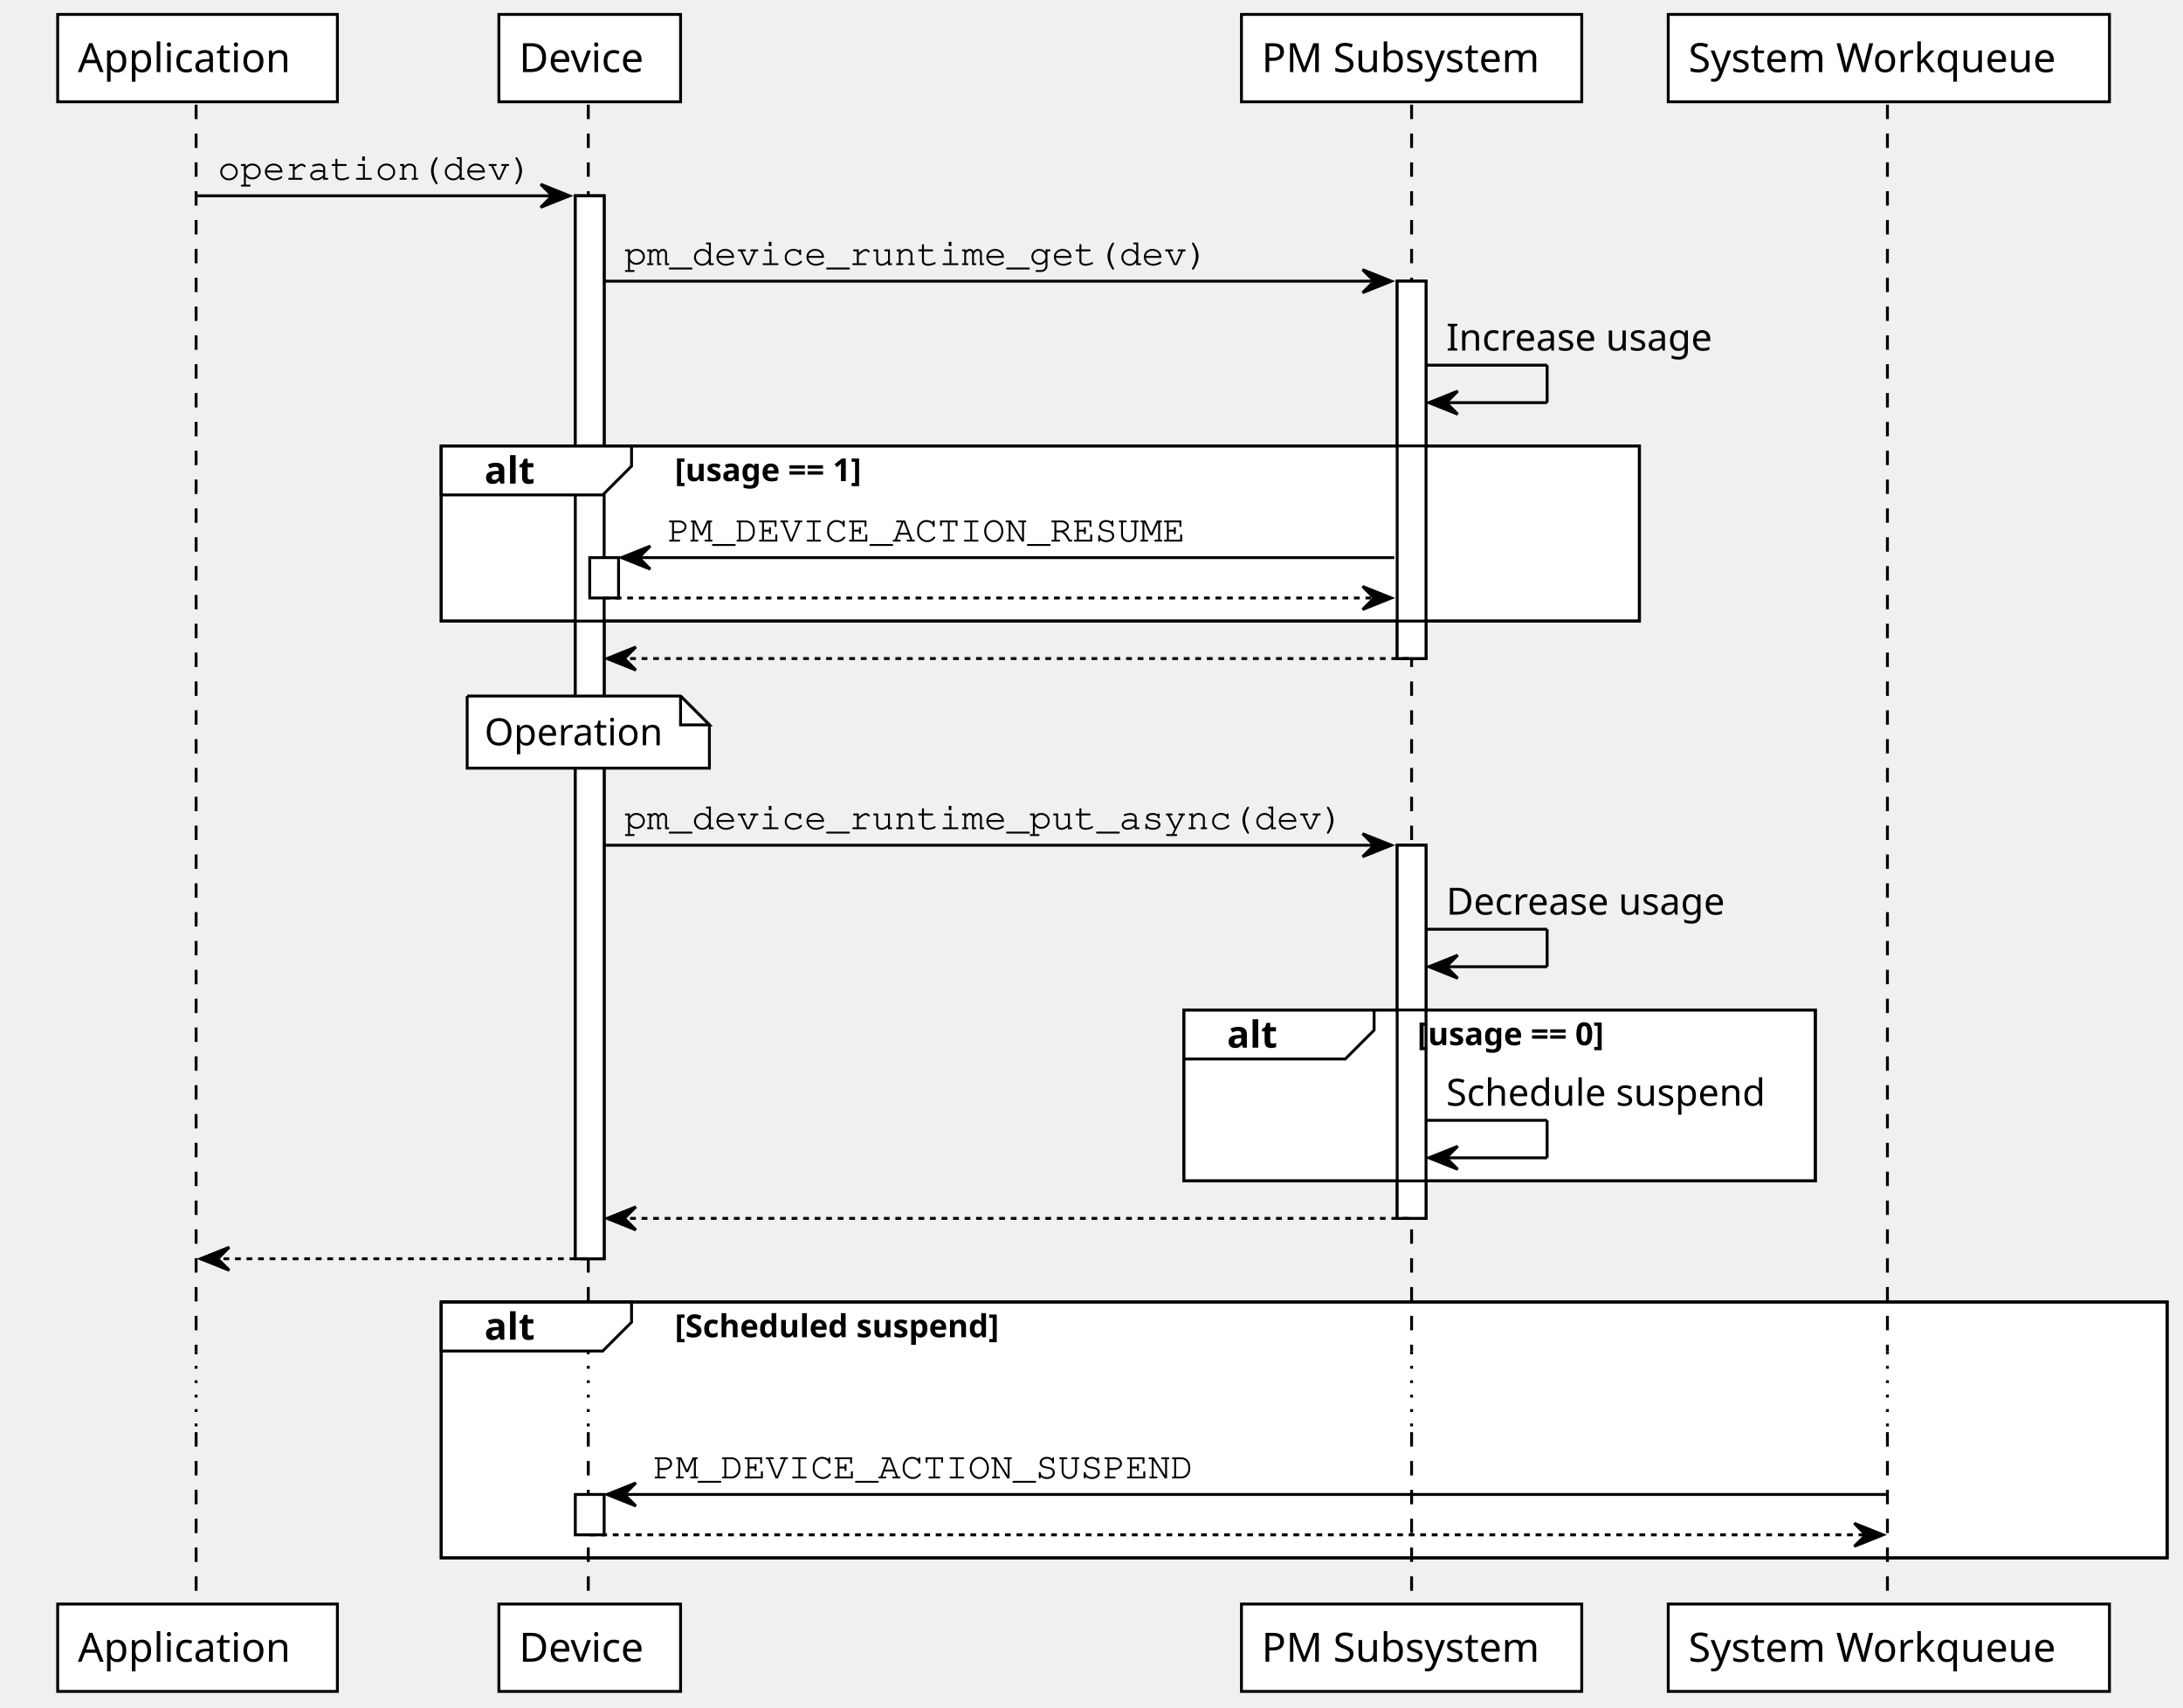
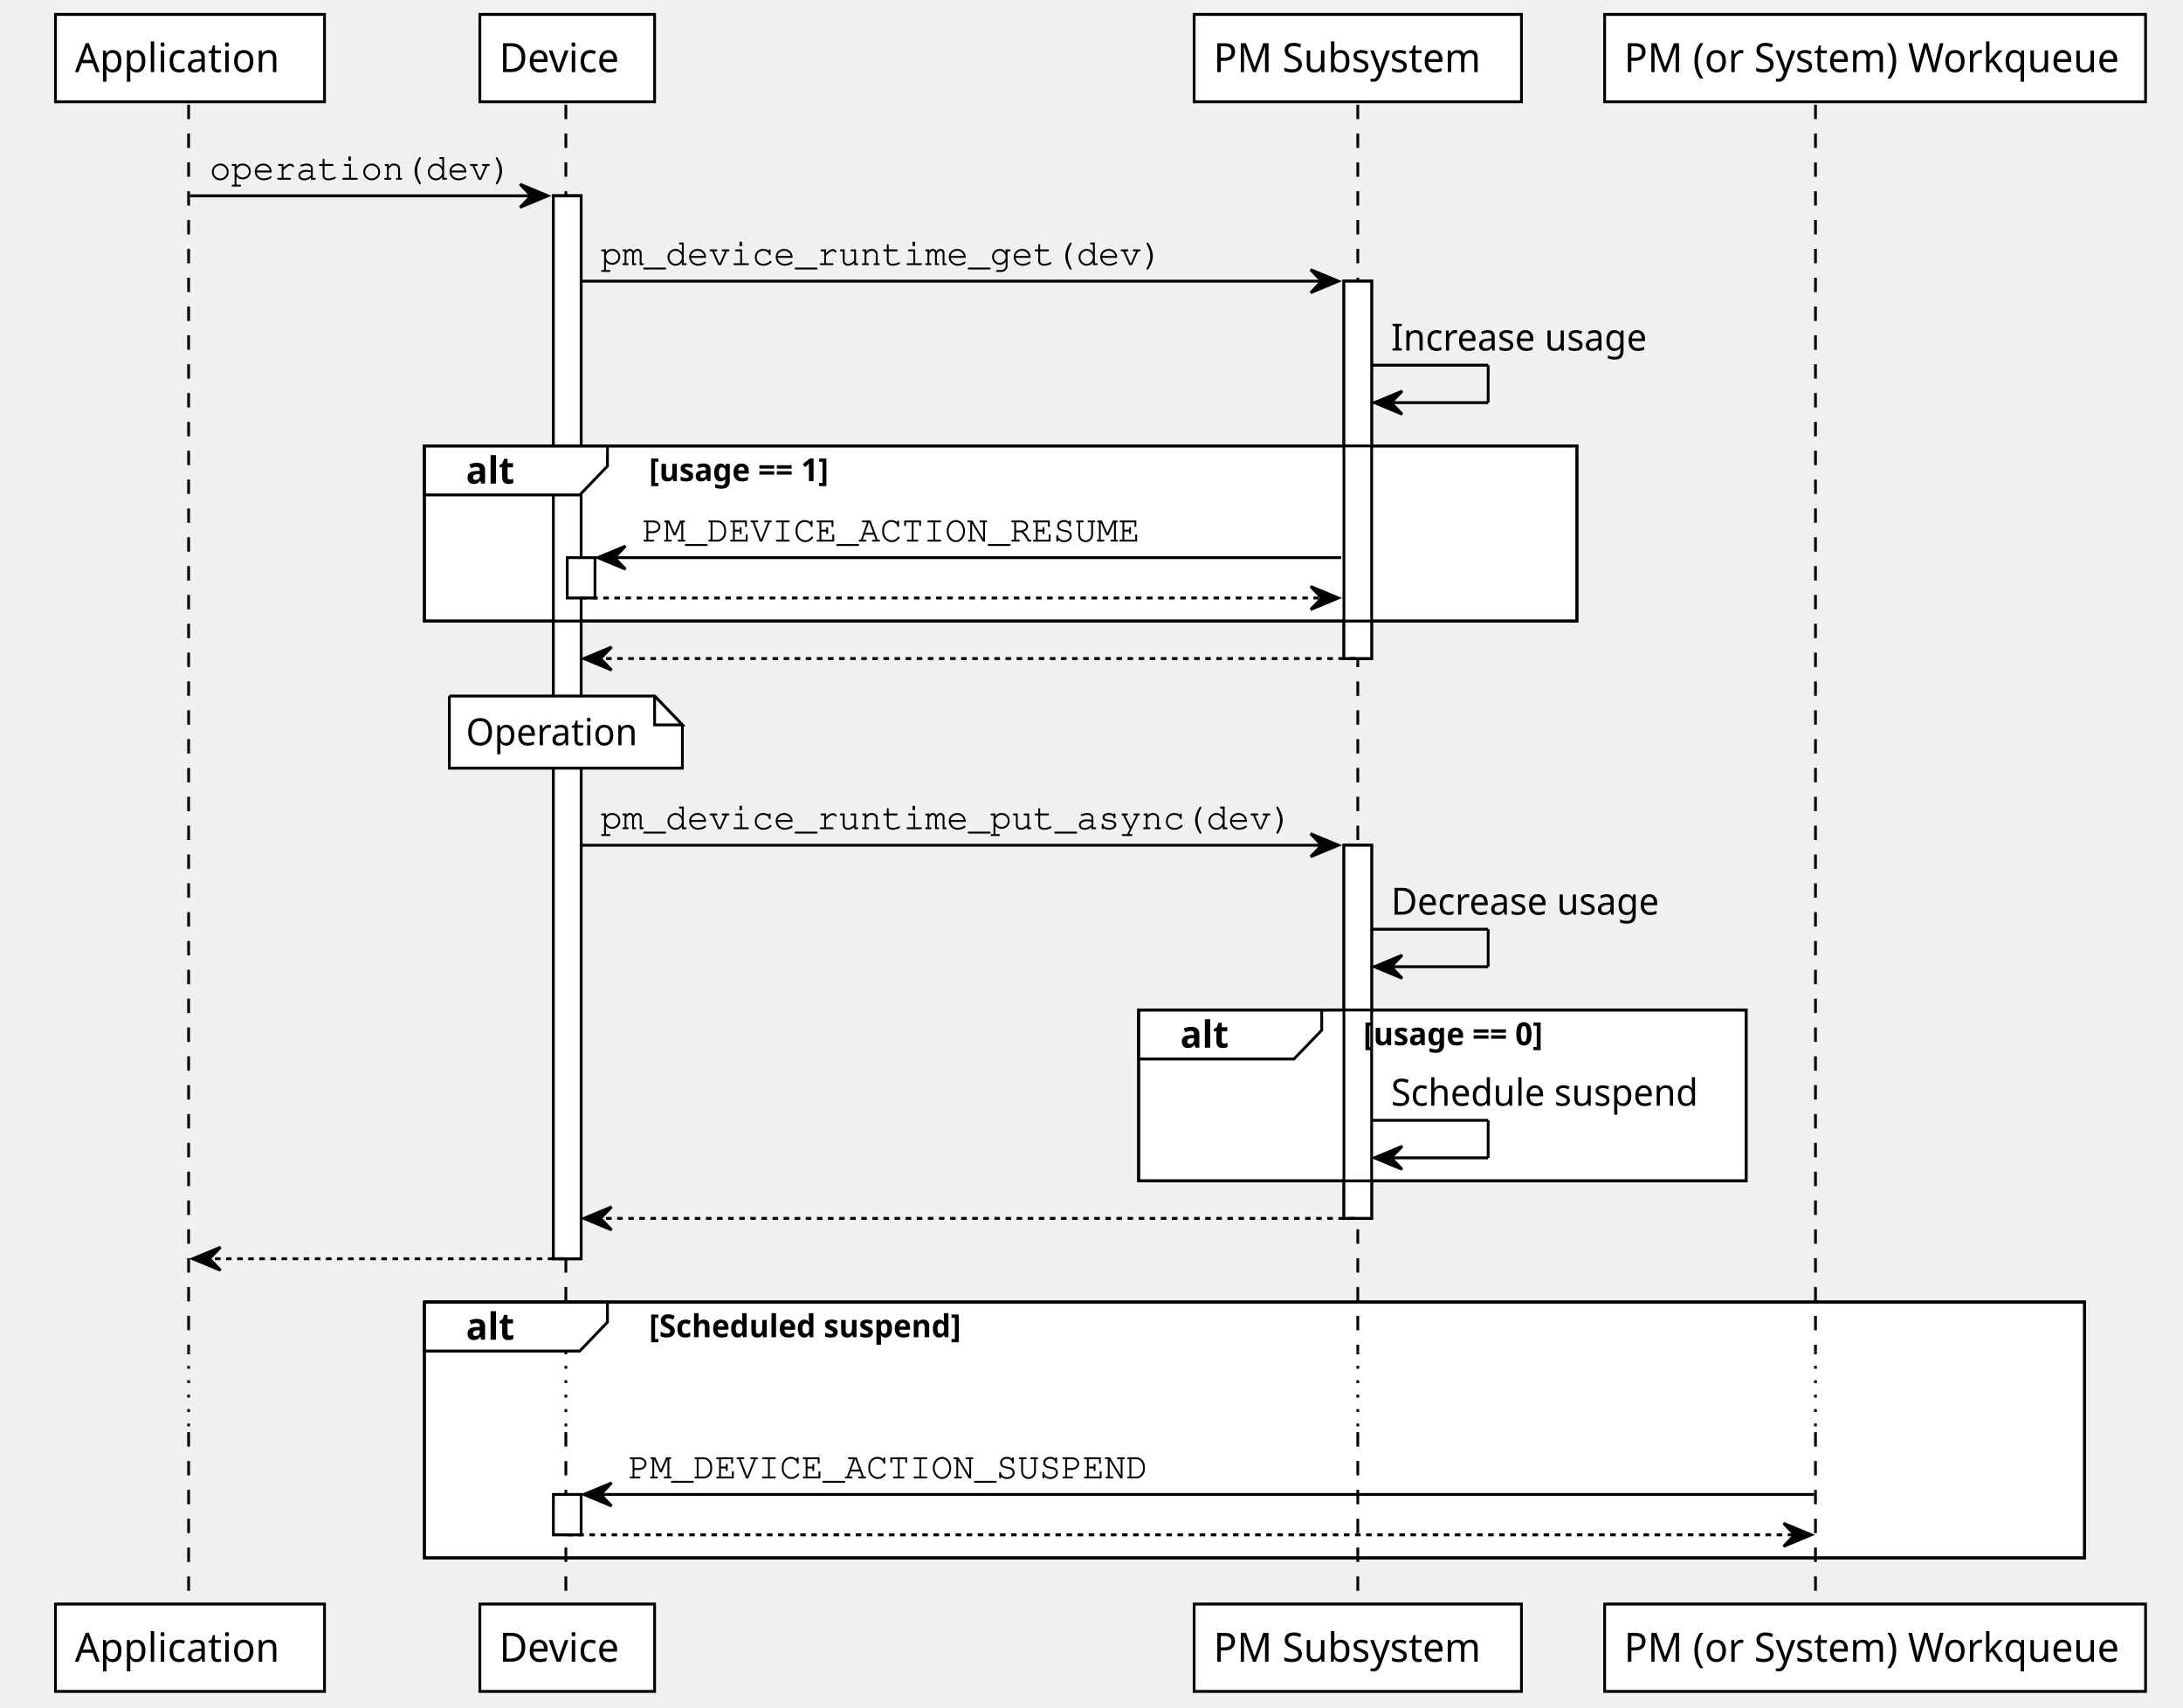
- <svg xmlns="http://www.w3.org/2000/svg" contentScriptType="application/ecmascript" contentStyleType="text/css" height="592px" preserveAspectRatio="none" style="width:757px;height:592px;background:#FFFFFF;" version="1.1" viewBox="0 0 757 592" width="757px" zoomAndPan="magnify">
+ <svg xmlns="http://www.w3.org/2000/svg" contentScriptType="application/ecmascript" contentStyleType="text/css" height="592px" preserveAspectRatio="none" style="width:757px;height:592px;background:#FFFFFF;" version="1.1" viewBox="0 0 787 592" width="757px" zoomAndPan="magnify">
  <defs />
  <g>
    <rect fill="#FFFFFF" height="368.597" style="stroke:#000000;stroke-width:1.0;" width="10" x="199.5" y="67.897" />
    <rect fill="#FFFFFF" height="14" style="stroke:#000000;stroke-width:1.0;" width="10" x="204.5" y="193.363" />
    <rect fill="#FFFFFF" height="14" style="stroke:#000000;stroke-width:1.0;" width="10" x="199.5" y="518.227" />
    <rect fill="#FFFFFF" height="130.866" style="stroke:#000000;stroke-width:1.0;" width="10" x="484.5" y="97.497" />
    <rect fill="#FFFFFF" height="129.398" style="stroke:#000000;stroke-width:1.0;" width="10" x="484.5" y="293.095" />
    <rect fill="#FFFFFF" height="60.733" style="stroke:#000000;stroke-width:1.0;" width="415.5" x="153" y="154.63" />
    <rect fill="#FFFFFF" height="59.266" style="stroke:#000000;stroke-width:1.0;" width="219" x="410.5" y="350.228" />
    <rect fill="#FFFFFF" height="88.733" style="stroke:#000000;stroke-width:1.0;" width="598.5" x="153" y="451.494" />
    <line style="stroke:#000000;stroke-width:1.0;stroke-dasharray:5.0,5.0;" x1="68" x2="68" y1="36.297" y2="468.627" />
    <line style="stroke:#000000;stroke-width:1.0;stroke-dasharray:1.0,4.0;" x1="68" x2="68" y1="468.627" y2="496.627" />
    <line style="stroke:#000000;stroke-width:1.0;stroke-dasharray:5.0,5.0;" x1="68" x2="68" y1="496.627" y2="557.227" />
    <line style="stroke:#000000;stroke-width:1.0;stroke-dasharray:5.0,5.0;" x1="204" x2="204" y1="36.297" y2="468.627" />
    <line style="stroke:#000000;stroke-width:1.0;stroke-dasharray:1.0,4.0;" x1="204" x2="204" y1="468.627" y2="496.627" />
    <line style="stroke:#000000;stroke-width:1.0;stroke-dasharray:5.0,5.0;" x1="204" x2="204" y1="496.627" y2="557.227" />
    <line style="stroke:#000000;stroke-width:1.0;stroke-dasharray:5.0,5.0;" x1="489.5" x2="489.5" y1="36.297" y2="468.627" />
    <line style="stroke:#000000;stroke-width:1.0;stroke-dasharray:1.0,4.0;" x1="489.5" x2="489.5" y1="468.627" y2="496.627" />
    <line style="stroke:#000000;stroke-width:1.0;stroke-dasharray:5.0,5.0;" x1="489.5" x2="489.5" y1="496.627" y2="557.227" />
    <line style="stroke:#000000;stroke-width:1.0;stroke-dasharray:5.0,5.0;" x1="654.5" x2="654.5" y1="36.297" y2="468.627" />
    <line style="stroke:#000000;stroke-width:1.0;stroke-dasharray:1.0,4.0;" x1="654.5" x2="654.5" y1="468.627" y2="496.627" />
    <line style="stroke:#000000;stroke-width:1.0;stroke-dasharray:5.0,5.0;" x1="654.5" x2="654.5" y1="496.627" y2="557.227" />
    <rect fill="#FFFFFF" height="30.297" style="stroke:#000000;stroke-width:1.0;" width="97" x="20" y="5" />
    <text fill="#000000" font-family="Verdana" font-size="14" lengthAdjust="spacing" textLength="83" x="27" y="24.995">Application</text>
    <rect fill="#FFFFFF" height="30.297" style="stroke:#000000;stroke-width:1.0;" width="97" x="20" y="556.227" />
    <text fill="#000000" font-family="Verdana" font-size="14" lengthAdjust="spacing" textLength="83" x="27" y="576.222">Application</text>
    <rect fill="#FFFFFF" height="30.297" style="stroke:#000000;stroke-width:1.0;" width="63" x="173" y="5" />
    <text fill="#000000" font-family="Verdana" font-size="14" lengthAdjust="spacing" textLength="49" x="180" y="24.995">Device</text>
    <rect fill="#FFFFFF" height="30.297" style="stroke:#000000;stroke-width:1.0;" width="63" x="173" y="556.227" />
    <text fill="#000000" font-family="Verdana" font-size="14" lengthAdjust="spacing" textLength="49" x="180" y="576.222">Device</text>
    <rect fill="#FFFFFF" height="30.297" style="stroke:#000000;stroke-width:1.0;" width="118" x="430.5" y="5" />
    <text fill="#000000" font-family="Verdana" font-size="14" lengthAdjust="spacing" textLength="104" x="437.5" y="24.995">PM Subsystem</text>
    <rect fill="#FFFFFF" height="30.297" style="stroke:#000000;stroke-width:1.0;" width="118" x="430.5" y="556.227" />
    <text fill="#000000" font-family="Verdana" font-size="14" lengthAdjust="spacing" textLength="104" x="437.5" y="576.222">PM Subsystem</text>
-     <rect fill="#FFFFFF" height="30.297" style="stroke:#000000;stroke-width:1.0;" width="153" x="578.5" y="5" />
-     <text fill="#000000" font-family="Verdana" font-size="14" lengthAdjust="spacing" textLength="139" x="585.5" y="24.995">System Workqueue</text>
-     <rect fill="#FFFFFF" height="30.297" style="stroke:#000000;stroke-width:1.0;" width="153" x="578.5" y="556.227" />
-     <text fill="#000000" font-family="Verdana" font-size="14" lengthAdjust="spacing" textLength="139" x="585.5" y="576.222">System Workqueue</text>
+     <rect fill="#FFFFFF" height="30.297" style="stroke:#000000;stroke-width:1.0;" width="195" x="578.5" y="5" />
+     <text fill="#000000" font-family="Verdana" font-size="14" lengthAdjust="spacing" textLength="179" x="585.5" y="24.995">PM (or System) Workqueue</text>
+     <rect fill="#FFFFFF" height="30.297" style="stroke:#000000;stroke-width:1.0;" width="195" x="578.5" y="556.227" />
+     <text fill="#000000" font-family="Verdana" font-size="14" lengthAdjust="spacing" textLength="179" x="585.5" y="576.222">PM (or System) Workqueue</text>
    <rect fill="#FFFFFF" height="368.597" style="stroke:#000000;stroke-width:1.0;" width="10" x="199.5" y="67.897" />
    <rect fill="#FFFFFF" height="14" style="stroke:#000000;stroke-width:1.0;" width="10" x="204.5" y="193.363" />
    <rect fill="#FFFFFF" height="14" style="stroke:#000000;stroke-width:1.0;" width="10" x="199.5" y="518.227" />
    <rect fill="#FFFFFF" height="130.866" style="stroke:#000000;stroke-width:1.0;" width="10" x="484.5" y="97.497" />
    <rect fill="#FFFFFF" height="129.398" style="stroke:#000000;stroke-width:1.0;" width="10" x="484.5" y="293.095" />
    <polygon fill="#000000" points="187.5,63.897,197.5,67.897,187.5,71.897,191.5,67.897" style="stroke:#000000;stroke-width:1.0;" />
    <line style="stroke:#000000;stroke-width:1.0;" x1="68.5" x2="193.5" y1="67.897" y2="67.897" />
    <text fill="#000000" font-family="Courier" font-size="13" lengthAdjust="spacing" textLength="112" x="75.5" y="62.335">operation(dev)</text>
    <polygon fill="#000000" points="472.5,93.497,482.5,97.497,472.5,101.497,476.5,97.497" style="stroke:#000000;stroke-width:1.0;" />
    <line style="stroke:#000000;stroke-width:1.0;" x1="209.5" x2="478.5" y1="97.497" y2="97.497" />
    <text fill="#000000" font-family="Courier" font-size="13" lengthAdjust="spacing" textLength="208" x="216.5" y="91.935">pm_device_runtime_get(dev)</text>
    <line style="stroke:#000000;stroke-width:1.0;" x1="494.5" x2="536.5" y1="126.63" y2="126.63" />
    <line style="stroke:#000000;stroke-width:1.0;" x1="536.5" x2="536.5" y1="126.63" y2="139.63" />
    <line style="stroke:#000000;stroke-width:1.0;" x1="495.5" x2="536.5" y1="139.63" y2="139.63" />
    <polygon fill="#000000" points="505.5,135.63,495.5,139.63,505.5,143.63,501.5,139.63" style="stroke:#000000;stroke-width:1.0;" />
    <text fill="#000000" font-family="Verdana" font-size="13" lengthAdjust="spacing" textLength="97" x="501.5" y="121.564">Increase usage</text>
    <path d="M153,154.63 L219,154.63 L219,161.63 L209,171.63 L153,171.63 L153,154.63 " fill="#FFFFFF" style="stroke:#000000;stroke-width:1.0;" />
    <rect fill="none" height="60.733" style="stroke:#000000;stroke-width:1.0;" width="415.5" x="153" y="154.63" />
    <text fill="#000000" font-family="Verdana" font-size="13" font-weight="bold" lengthAdjust="spacing" textLength="21" x="168" y="167.697">alt</text>
    <text fill="#000000" font-family="Verdana" font-size="11" font-weight="bold" lengthAdjust="spacing" textLength="83" x="234" y="166.84">[usage == 1]</text>
    <polygon fill="#000000" points="225.5,189.363,215.5,193.363,225.5,197.363,221.5,193.363" style="stroke:#000000;stroke-width:1.0;" />
    <line style="stroke:#000000;stroke-width:1.0;" x1="219.5" x2="483.5" y1="193.363" y2="193.363" />
    <text fill="#000000" font-family="Courier" font-size="13" lengthAdjust="spacing" textLength="184" x="231.5" y="187.8">PM_DEVICE_ACTION_RESUME</text>
    <polygon fill="#000000" points="472.5,203.363,482.5,207.363,472.5,211.363,476.5,207.363" style="stroke:#000000;stroke-width:1.0;" />
    <line style="stroke:#000000;stroke-width:1.0;stroke-dasharray:2.0,2.0;" x1="209.5" x2="478.5" y1="207.363" y2="207.363" />
    <polygon fill="#000000" points="220.5,224.363,210.5,228.363,220.5,232.363,216.5,228.363" style="stroke:#000000;stroke-width:1.0;" />
    <line style="stroke:#000000;stroke-width:1.0;stroke-dasharray:2.0,2.0;" x1="214.5" x2="488.5" y1="228.363" y2="228.363" />
    <path d="M162,241.363 L162,266.363 L246,266.363 L246,251.363 L236,241.363 L162,241.363 " fill="#FFFFFF" style="stroke:#000000;stroke-width:1.0;" />
    <path d="M236,241.363 L236,251.363 L246,251.363 L236,241.363 " fill="#FFFFFF" style="stroke:#000000;stroke-width:1.0;" />
    <text fill="#000000" font-family="Verdana" font-size="13" lengthAdjust="spacing" textLength="63" x="168" y="258.429">Operation</text>
    <polygon fill="#000000" points="472.5,289.095,482.5,293.095,472.5,297.095,476.5,293.095" style="stroke:#000000;stroke-width:1.0;" />
    <line style="stroke:#000000;stroke-width:1.0;" x1="209.5" x2="478.5" y1="293.095" y2="293.095" />
    <text fill="#000000" font-family="Courier" font-size="13" lengthAdjust="spacing" textLength="256" x="216.5" y="287.533">pm_device_runtime_put_async(dev)</text>
    <line style="stroke:#000000;stroke-width:1.0;" x1="494.5" x2="536.5" y1="322.228" y2="322.228" />
    <line style="stroke:#000000;stroke-width:1.0;" x1="536.5" x2="536.5" y1="322.228" y2="335.228" />
    <line style="stroke:#000000;stroke-width:1.0;" x1="495.5" x2="536.5" y1="335.228" y2="335.228" />
    <polygon fill="#000000" points="505.5,331.228,495.5,335.228,505.5,339.228,501.5,335.228" style="stroke:#000000;stroke-width:1.0;" />
    <text fill="#000000" font-family="Verdana" font-size="13" lengthAdjust="spacing" textLength="104" x="501.5" y="317.162">Decrease usage</text>
    <path d="M410.5,350.228 L476.5,350.228 L476.5,357.228 L466.5,367.228 L410.5,367.228 L410.5,350.228 " fill="#FFFFFF" style="stroke:#000000;stroke-width:1.0;" />
    <rect fill="none" height="59.266" style="stroke:#000000;stroke-width:1.0;" width="219" x="410.5" y="350.228" />
    <text fill="#000000" font-family="Verdana" font-size="13" font-weight="bold" lengthAdjust="spacing" textLength="21" x="425.5" y="363.295">alt</text>
    <text fill="#000000" font-family="Verdana" font-size="11" font-weight="bold" lengthAdjust="spacing" textLength="84" x="491.5" y="362.439">[usage == 0]</text>
    <line style="stroke:#000000;stroke-width:1.0;" x1="494.5" x2="536.5" y1="388.494" y2="388.494" />
    <line style="stroke:#000000;stroke-width:1.0;" x1="536.5" x2="536.5" y1="388.494" y2="401.494" />
    <line style="stroke:#000000;stroke-width:1.0;" x1="495.5" x2="536.5" y1="401.494" y2="401.494" />
    <polygon fill="#000000" points="505.5,397.494,495.5,401.494,505.5,405.494,501.5,401.494" style="stroke:#000000;stroke-width:1.0;" />
    <text fill="#000000" font-family="Verdana" font-size="13" lengthAdjust="spacing" textLength="116" x="501.5" y="383.428">Schedule suspend</text>
    <polygon fill="#000000" points="220.5,418.494,210.5,422.494,220.5,426.494,216.5,422.494" style="stroke:#000000;stroke-width:1.0;" />
    <line style="stroke:#000000;stroke-width:1.0;stroke-dasharray:2.0,2.0;" x1="214.5" x2="488.5" y1="422.494" y2="422.494" />
    <polygon fill="#000000" points="79.5,432.494,69.5,436.494,79.5,440.494,75.5,436.494" style="stroke:#000000;stroke-width:1.0;" />
    <line style="stroke:#000000;stroke-width:1.0;stroke-dasharray:2.0,2.0;" x1="73.5" x2="203.5" y1="436.494" y2="436.494" />
    <path d="M153,451.494 L219,451.494 L219,458.494 L209,468.494 L153,468.494 L153,451.494 " fill="#FFFFFF" style="stroke:#000000;stroke-width:1.0;" />
    <rect fill="none" height="88.733" style="stroke:#000000;stroke-width:1.0;" width="598.5" x="153" y="451.494" />
    <text fill="#000000" font-family="Verdana" font-size="13" font-weight="bold" lengthAdjust="spacing" textLength="21" x="168" y="464.561">alt</text>
    <text fill="#000000" font-family="Verdana" font-size="11" font-weight="bold" lengthAdjust="spacing" textLength="135" x="234" y="463.704">[Scheduled suspend]</text>
    <polygon fill="#000000" points="220.5,514.227,210.5,518.227,220.5,522.227,216.5,518.227" style="stroke:#000000;stroke-width:1.0;" />
    <line style="stroke:#000000;stroke-width:1.0;" x1="214.5" x2="654" y1="518.227" y2="518.227" />
    <text fill="#000000" font-family="Courier" font-size="13" lengthAdjust="spacing" textLength="192" x="226.5" y="512.665">PM_DEVICE_ACTION_SUSPEND</text>
    <polygon fill="#000000" points="643,528.227,653,532.227,643,536.227,647,532.227" style="stroke:#000000;stroke-width:1.0;" />
    <line style="stroke:#000000;stroke-width:1.0;stroke-dasharray:2.0,2.0;" x1="204.5" x2="649" y1="532.227" y2="532.227" />
  </g>
</svg>
